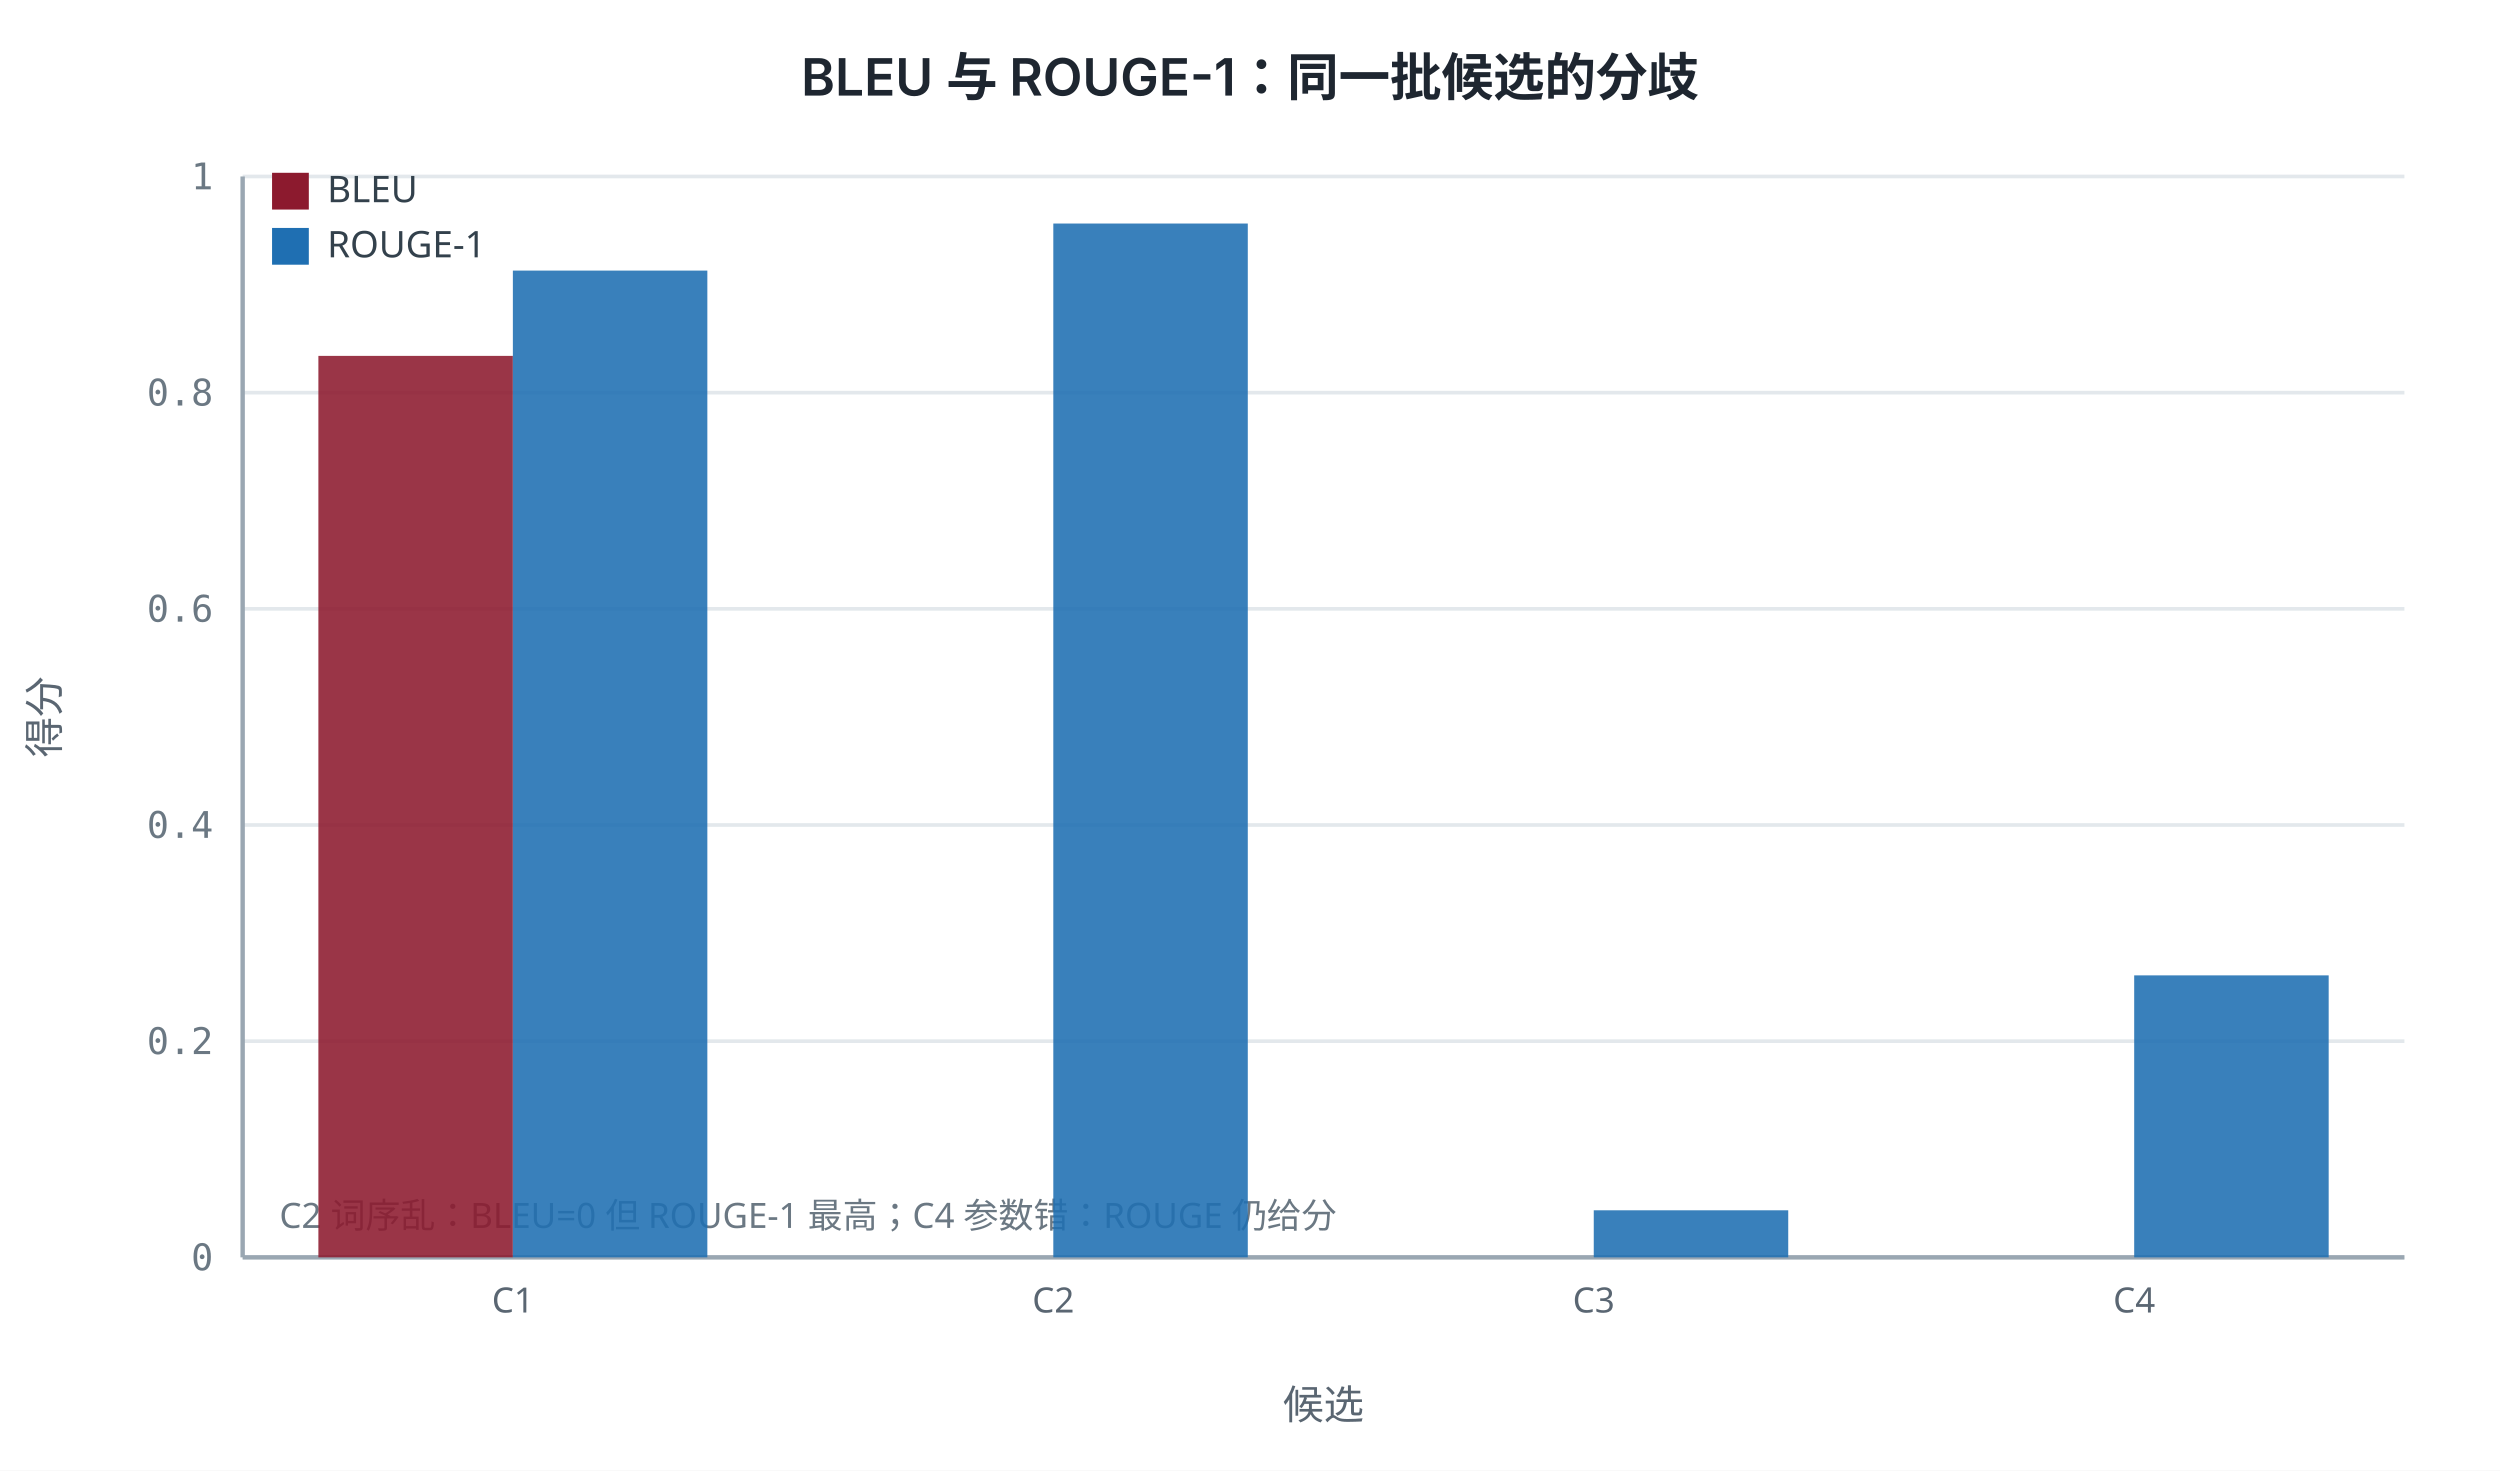
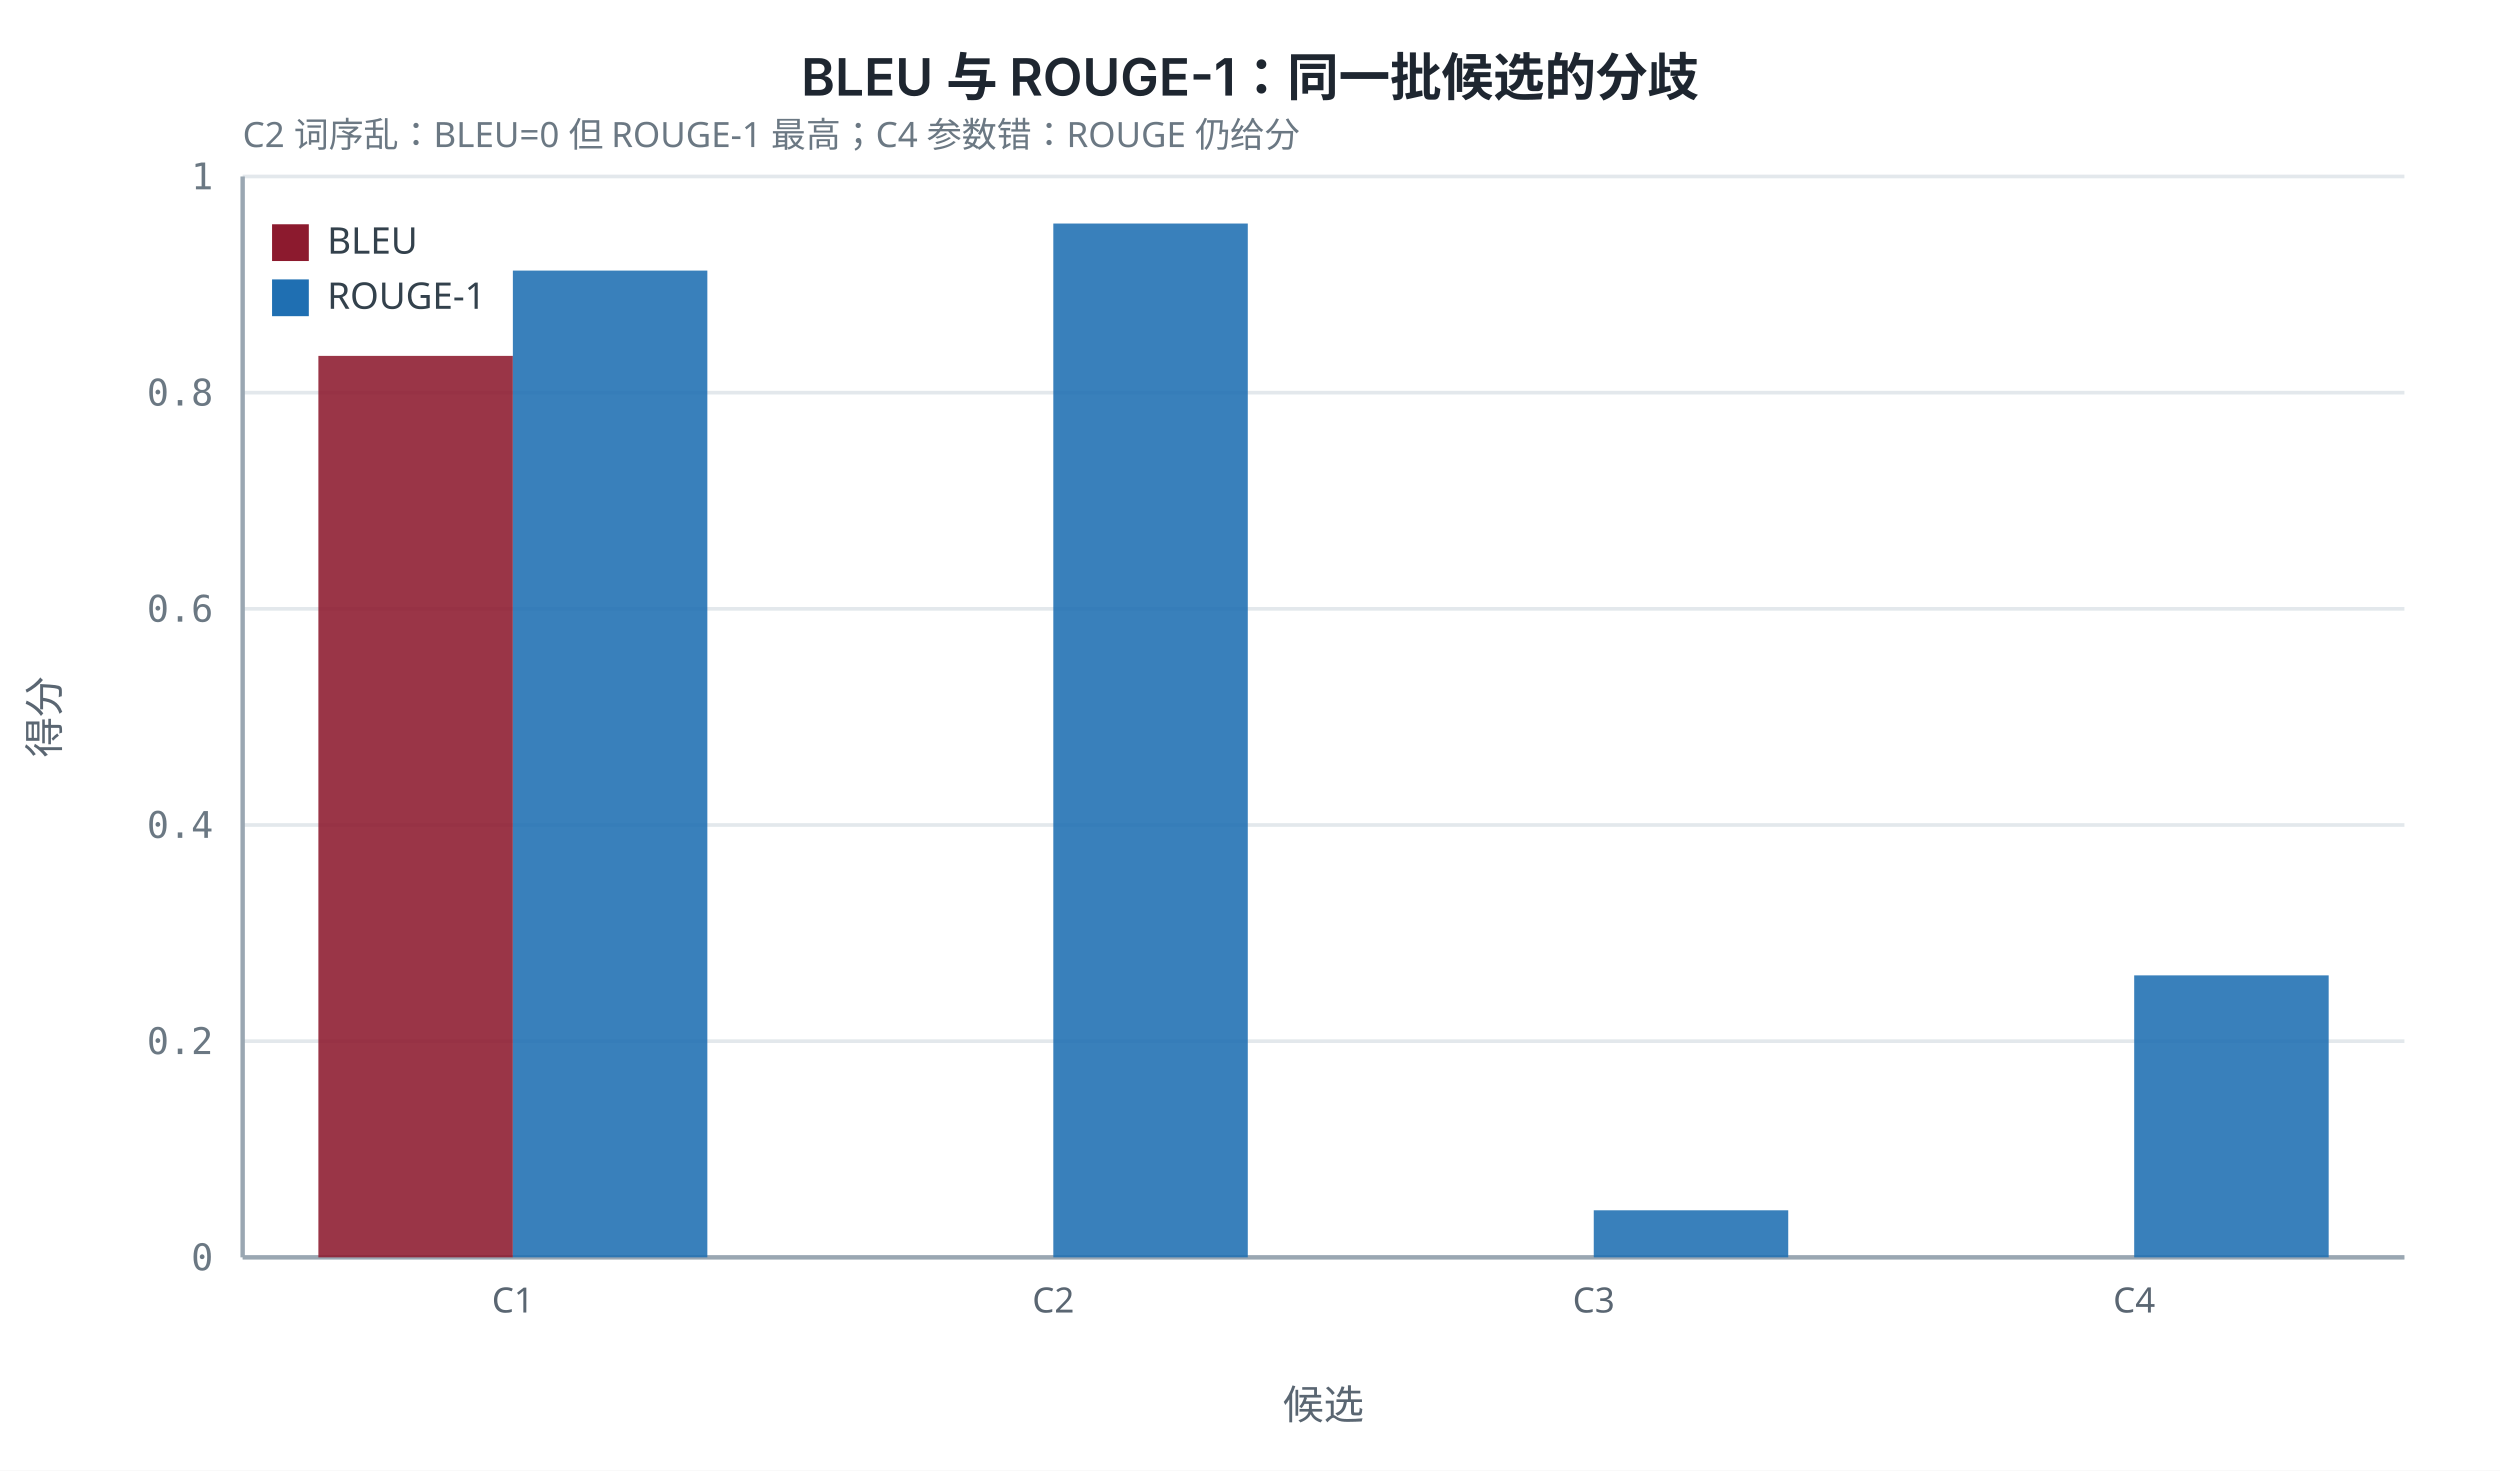
<svg xmlns="http://www.w3.org/2000/svg" width="680" height="400" viewBox="0 0 680 400">
  <rect x="0" y="0" width="680" height="400" fill="#ffffff" />
  <text x="340" y="26" text-anchor="middle" font-family="system-ui,-apple-system,Segoe UI,sans-serif" font-size="14" font-weight="600" fill="#1e2630">BLEU 与 ROUGE-1：同一批候选的分歧</text>
  <line x1="66" y1="342.0" x2="654" y2="342.0" stroke="#e3e8ec" stroke-width="1" />
  <text x="58" y="345.5" text-anchor="end" font-family="ui-monospace,SFMono-Regular,monospace" font-size="10" fill="#6b7883">0</text>
  <line x1="66" y1="283.2" x2="654" y2="283.2" stroke="#e3e8ec" stroke-width="1" />
  <text x="58" y="286.7" text-anchor="end" font-family="ui-monospace,SFMono-Regular,monospace" font-size="10" fill="#6b7883">0.2</text>
  <line x1="66" y1="224.4" x2="654" y2="224.4" stroke="#e3e8ec" stroke-width="1" />
  <text x="58" y="227.9" text-anchor="end" font-family="ui-monospace,SFMono-Regular,monospace" font-size="10" fill="#6b7883">0.4</text>
  <line x1="66" y1="165.6" x2="654" y2="165.6" stroke="#e3e8ec" stroke-width="1" />
  <text x="58" y="169.1" text-anchor="end" font-family="ui-monospace,SFMono-Regular,monospace" font-size="10" fill="#6b7883">0.6</text>
  <line x1="66" y1="106.8" x2="654" y2="106.8" stroke="#e3e8ec" stroke-width="1" />
  <text x="58" y="110.3" text-anchor="end" font-family="ui-monospace,SFMono-Regular,monospace" font-size="10" fill="#6b7883">0.8</text>
  <line x1="66" y1="48.0" x2="654" y2="48.0" stroke="#e3e8ec" stroke-width="1" />
  <text x="58" y="51.5" text-anchor="end" font-family="ui-monospace,SFMono-Regular,monospace" font-size="10" fill="#6b7883">1</text>
  <line x1="66" y1="48" x2="66" y2="342" stroke="#9aa7b2" stroke-width="1.2" />
  <line x1="66" y1="342" x2="654" y2="342" stroke="#9aa7b2" stroke-width="1.2" />
  <text x="360" y="386" text-anchor="middle" font-family="system-ui,sans-serif" font-size="11" fill="#5a6672">候选</text>
  <text x="16" y="195" text-anchor="middle" font-family="system-ui,sans-serif" font-size="11" fill="#5a6672" transform="rotate(-90 16 195)">得分</text>
-   <text x="76" y="334" font-family="system-ui,sans-serif" font-size="9.5" fill="#6b7883">C2 词序乱：BLEU=0 但 ROUGE-1 最高；C4 参数错：ROUGE 仍给分</text>
+   <text x="66" y="40" font-family="system-ui,sans-serif" font-size="9.5" fill="#6b7883">C2 词序乱：BLEU=0 但 ROUGE-1 最高；C4 参数错：ROUGE 仍给分</text>
  <rect x="86.6" y="96.8" width="52.9" height="245.2" fill="#8C1A2E" opacity="0.88" />
  <rect x="233.6" y="342.0" width="52.9" height="0.0" fill="#8C1A2E" opacity="0.88" />
  <rect x="380.6" y="342.0" width="52.9" height="0.0" fill="#8C1A2E" opacity="0.88" />
  <rect x="527.6" y="342.0" width="52.9" height="0.0" fill="#8C1A2E" opacity="0.88" />
  <rect x="139.5" y="73.6" width="52.9" height="268.4" fill="#1F6FB2" opacity="0.88" />
  <rect x="286.5" y="60.8" width="52.9" height="281.2" fill="#1F6FB2" opacity="0.88" />
  <rect x="433.5" y="329.2" width="52.9" height="12.8" fill="#1F6FB2" opacity="0.88" />
  <rect x="580.5" y="265.3" width="52.9" height="76.7" fill="#1F6FB2" opacity="0.88" />
  <text x="139.5" y="357" text-anchor="middle" font-family="system-ui,sans-serif" font-size="9.5" fill="#5a6672">C1</text>
  <text x="286.5" y="357" text-anchor="middle" font-family="system-ui,sans-serif" font-size="9.5" fill="#5a6672">C2</text>
  <text x="433.5" y="357" text-anchor="middle" font-family="system-ui,sans-serif" font-size="9.5" fill="#5a6672">C3</text>
  <text x="580.5" y="357" text-anchor="middle" font-family="system-ui,sans-serif" font-size="9.5" fill="#5a6672">C4</text>
-   <rect x="74" y="47" width="10" height="10" fill="#8C1A2E" />
-   <text x="89" y="55" font-family="system-ui,sans-serif" font-size="10" fill="#33414c">BLEU</text>
-   <rect x="74" y="62" width="10" height="10" fill="#1F6FB2" />
-   <text x="89" y="70" font-family="system-ui,sans-serif" font-size="10" fill="#33414c">ROUGE-1</text>
+   <rect x="74" y="61" width="10" height="10" fill="#8C1A2E" />
+   <text x="89" y="69" font-family="system-ui,sans-serif" font-size="10" fill="#33414c">BLEU</text>
+   <rect x="74" y="76" width="10" height="10" fill="#1F6FB2" />
+   <text x="89" y="84" font-family="system-ui,sans-serif" font-size="10" fill="#33414c">ROUGE-1</text>
</svg>
